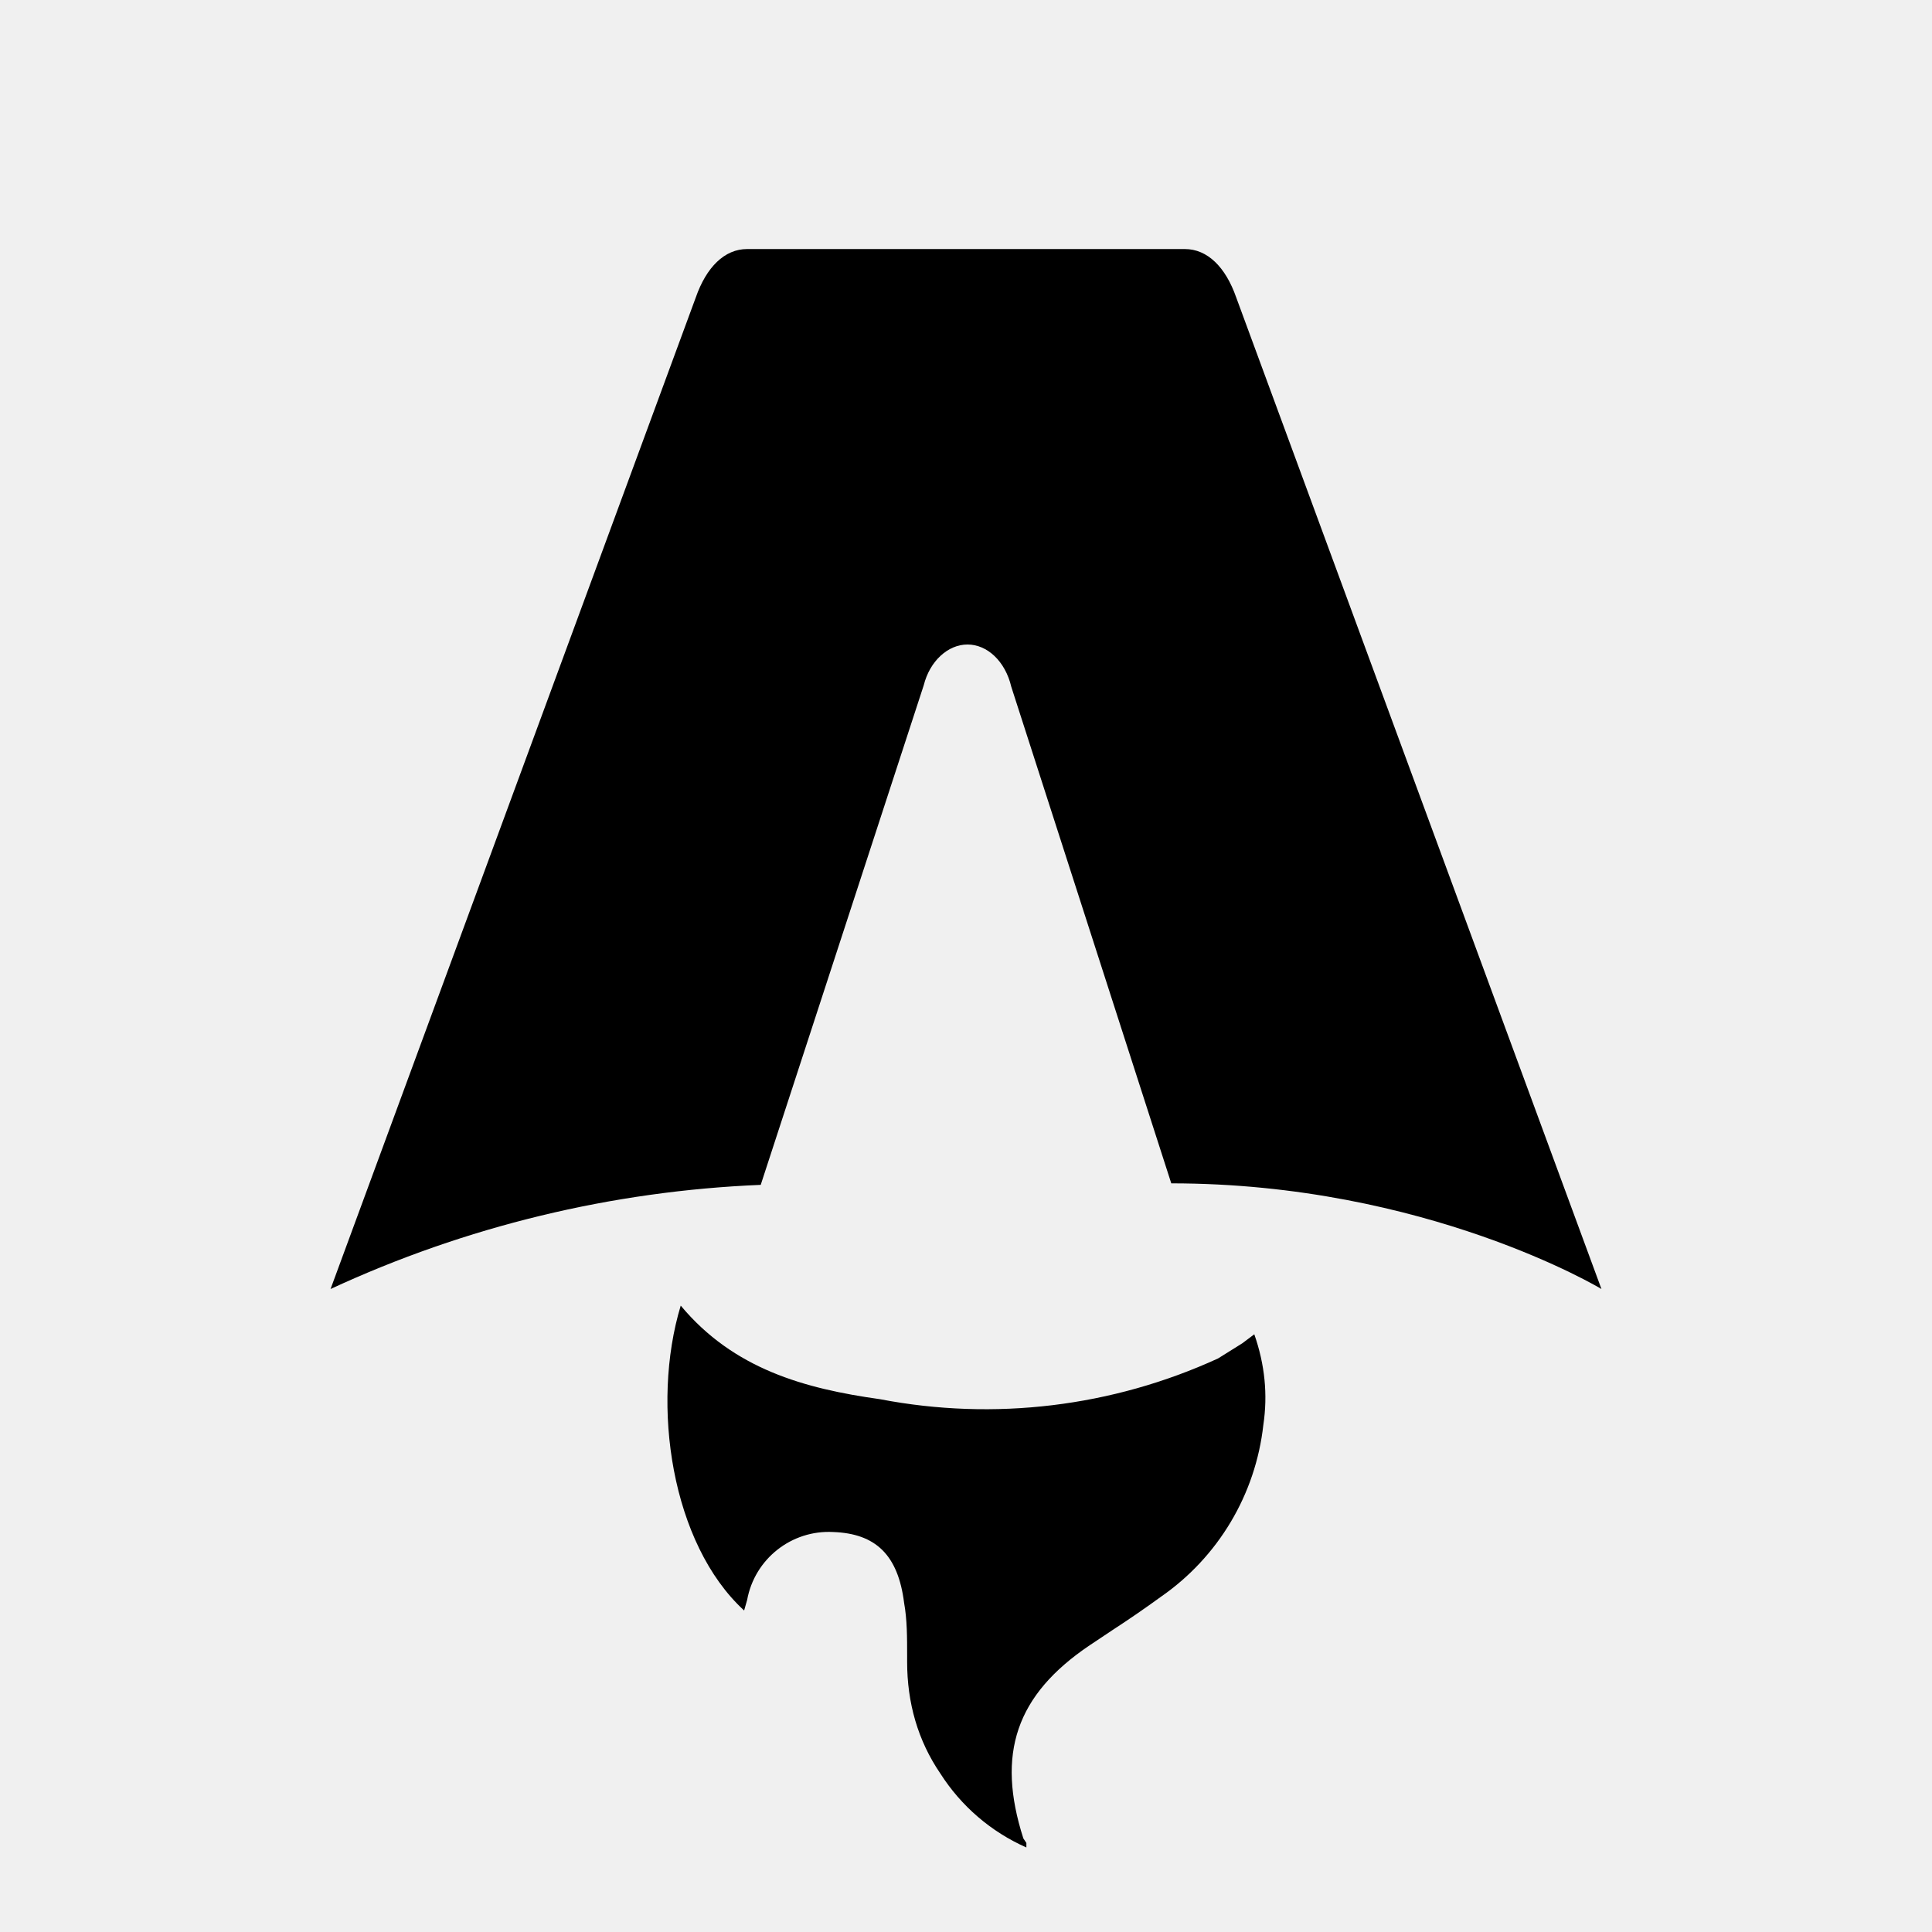
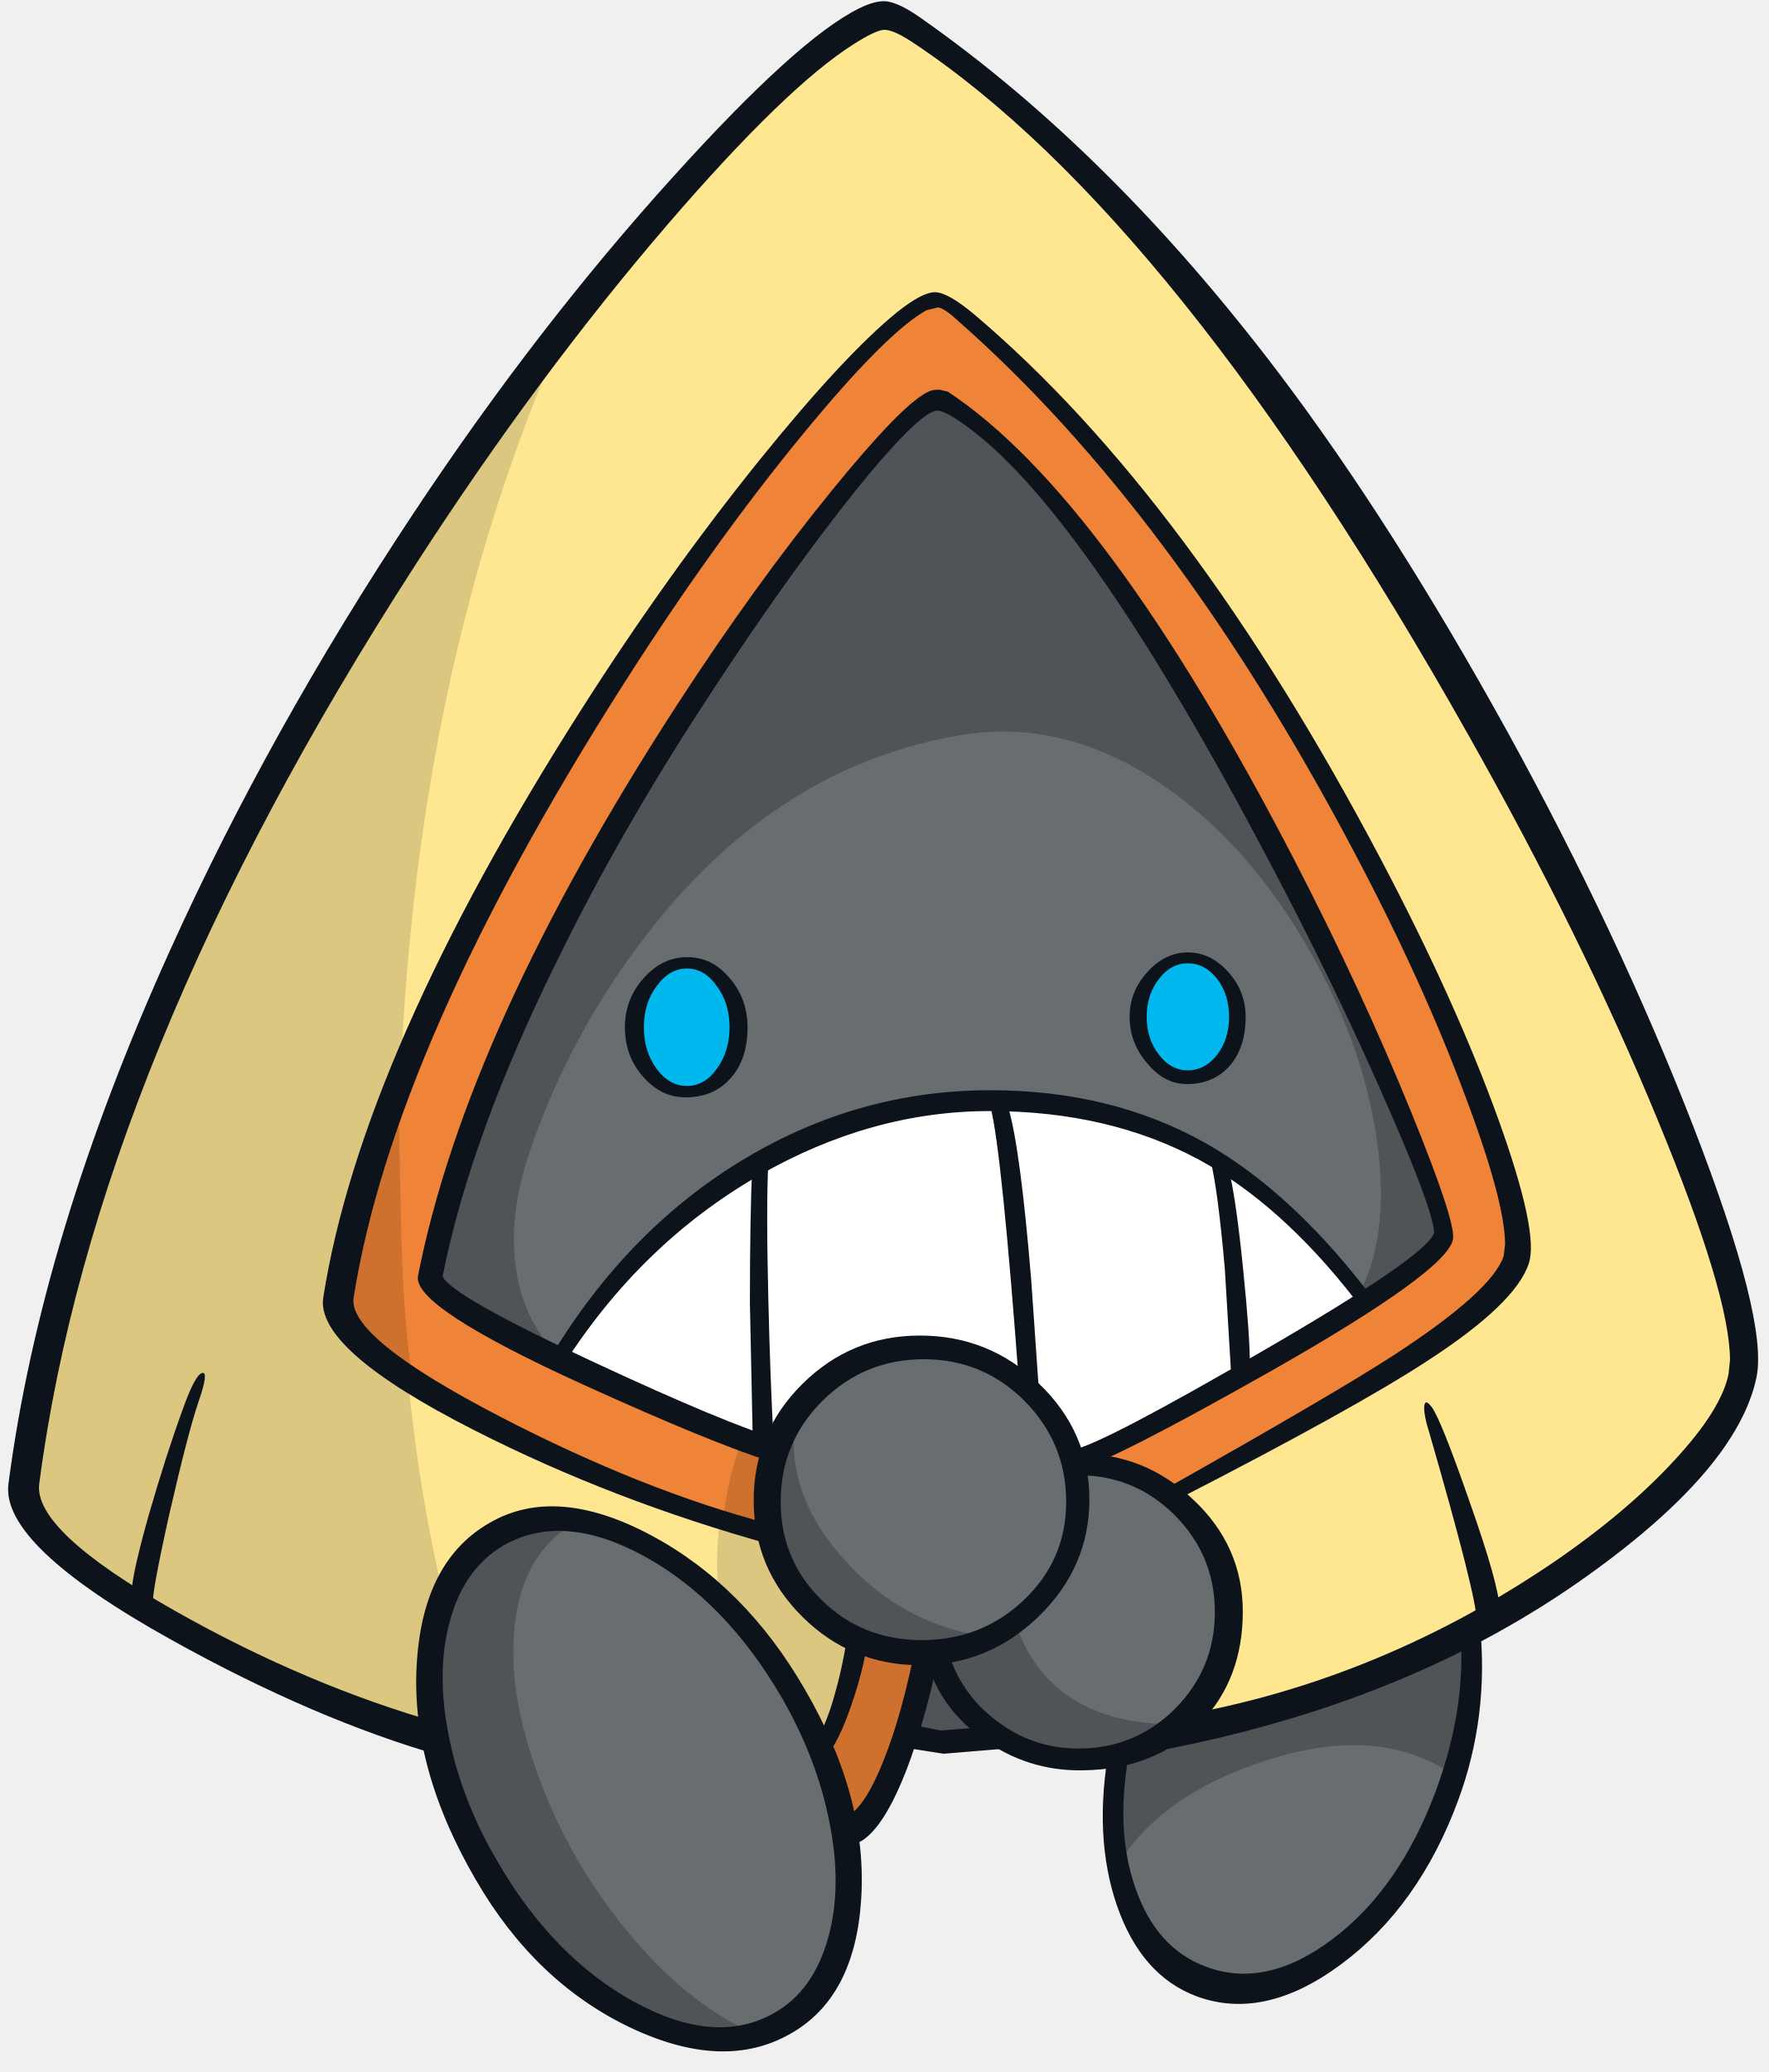
- <svg xmlns="http://www.w3.org/2000/svg" fill="none" viewBox="0 0 128 128">
-   <path d="M50.4 78.5a75.1 75.1 0 0 0-28.5 6.9l24.2-65.7c.7-2 1.9-3.2 3.4-3.2h29c1.5 0 2.7 1.2 3.4 3.2l24.2 65.7s-11.6-7-28.5-7L67 45.5c-.4-1.7-1.6-2.8-2.9-2.8-1.3 0-2.5 1.1-2.9 2.7L50.4 78.5Zm-1.1 28.2Zm-4.2-20.2c-2 6.6-.6 15.8 4.2 20.2a17.5 17.5 0 0 1 .2-.7 5.5 5.5 0 0 1 5.7-4.5c2.8.1 4.3 1.5 4.7 4.7.2 1.1.2 2.3.2 3.5v.4c0 2.7.7 5.2 2.2 7.4a13 13 0 0 0 5.7 4.9v-.3l-.2-.3c-1.8-5.6-.5-9.5 4.4-12.8l1.5-1a73 73 0 0 0 3.2-2.2 16 16 0 0 0 6.8-11.4c.3-2 .1-4-.6-6l-.8.6-1.6 1a37 37 0 0 1-22.4 2.7c-5-.7-9.7-2-13.2-6.2Z" />
-   <style>
-         path { fill: #000; }
-         @media (prefers-color-scheme: dark) {
-             path { fill: #FFF; }
-         }
-     </style>
+ <svg xmlns="http://www.w3.org/2000/svg" version="1.1" width="187px" height="219px" viewBox="-0.85 -0.1 186.7 218.75">
+   <g>
+     <path fill="#686d70" d="M119.35 177.2 Q123.4 166.25 131.0 160.25 138.65 154.25 145.35 156.7 152.05 159.2 153.95 168.7 155.85 178.2 151.8 189.15 147.75 200.15 140.15 206.15 132.5 212.15 125.8 209.65 119.1 207.2 117.2 197.65 115.3 188.15 119.35 177.2" />
+     <path fill="#515457" d="M117.05 196.95 Q115.5 187.55 119.35 177.2 123.4 166.25 131.0 160.25 138.65 154.25 145.35 156.7 151.75 159.1 153.8 167.95 155.8 176.75 152.45 187.2 144.6 181.9 132.7 185.8 121.6 189.4 117.05 196.95" />
+     <path fill="#ffe792" d="M183.05 146.4 Q182.25 150.15 177.25 155.45 172.05 160.9 164.05 166.15 144.65 178.85 122.25 182.35 L111.1 183.75 Q99.1 184.75 94.9 182.65 91.0 199.5 70.9 194.25 64.35 192.55 55.8 188.35 47.7 184.1 45.75 183.2 31.6 179.1 17.55 171.65 0.85 162.8 1.6 157.1 5.05 130.5 18.4 100.75 29.65 75.75 46.6 51.15 60.75 30.5 75.0 15.6 87.95 2.0 92.6 1.55 101.85 4.75 117.35 22.05 133.0 39.5 148.75 64.25 163.6 87.65 173.15 110.75 182.4 133.15 183.05 146.4" />
+     <path fill="#dbc77f" d="M23.6 91.15 Q37.75 62.75 58.0 36.3 43.1 70.7 41.4 113.9 39.8 155.75 51.15 185.45 L45.75 183.2 Q32.05 179.25 17.85 171.3 1.45 162.15 2.2 156.45 6.15 126.2 23.6 91.15" />
+     <path fill="#dbc77f" d="M77.2 176.75 Q72.55 165.8 77.05 151.85 104.5 154.15 112.05 165.6 117.05 173.25 112.8 183.6 L105.65 184.05 105.65 184.0 Q103.95 182.95 101.15 179.75 98.25 176.45 97.65 174.75 L96.6 175.55 94.3 183.9 92.1 189.0 90.4 192.8 Q80.8 185.25 77.2 176.75" />
+     <path fill="#515457" d="M97.65 174.75 Q98.25 176.45 101.15 179.75 103.95 182.95 105.65 184.0 L105.65 184.05 Q98.0 184.25 94.9 182.65 L94.3 183.9 96.6 175.55 97.65 174.75" />
+     <path fill="#ef8337" d="M98.65 31.6 Q122.0 49.2 143.2 89.3 151.2 104.5 155.95 117.55 160.4 129.85 159.4 132.85 157.85 137.55 143.0 146.3 126.65 155.15 123.0 157.5 L80.05 161.55 Q66.5 157.95 51.2 150.35 33.9 141.7 34.6 137.0 39.25 107.7 67.3 66.4 77.95 50.7 87.45 40.25 96.7 30.15 98.65 31.6" />
+     <path fill="#ce712e" d="M75.5 160.2 Q76.05 154.9 78.25 150.1 87.0 153.95 95.35 160.1 L80.05 161.55 75.5 160.2" />
+     <path fill="#ce712e" d="M41.2 116.65 L41.5 130.85 Q41.75 139.15 42.55 144.9 L36.8 141.05 Q34.4 139.2 34.6 137.8 35.25 133.6 37.3 127.45 L41.2 116.65" />
+     <path fill="#686d70" d="M98.65 42.15 Q125.2 59.65 151.05 130.25 150.6 132.95 132.95 143.35 116.15 153.2 112.85 153.9 L80.8 153.15 Q74.65 151.35 60.25 144.4 44.35 136.75 44.75 134.6 50.0 107.85 73.45 72.25 82.1 59.15 89.95 49.95 97.3 41.3 98.65 42.15" />
+     <path fill="#515457" d="M121.25 82.35 Q111.2 75.75 100.65 77.5 81.5 80.65 67.85 98.0 59.45 108.65 55.05 121.45 52.75 128.25 53.6 133.9 54.45 139.7 58.65 143.65 44.35 136.55 44.75 134.6 50.0 107.85 73.45 72.25 82.1 59.15 89.95 49.95 97.3 41.3 98.65 42.15 125.2 59.65 151.65 130.3 151.5 131.3 148.9 133.2 L141.85 137.8 Q146.1 131.3 144.5 120.2 142.95 109.55 136.75 99.15 130.25 88.25 121.25 82.35" />
+     <path fill="#ffffff" d="M79.4 122.95 Q91.1 116.4 103.7 116.4 117.25 116.4 127.55 122.35 135.85 127.2 142.65 136.4 143.7 138.35 128.15 146.5 120.4 150.6 112.4 154.25 L80.0 153.3 57.85 143.7 Q66.45 130.15 79.4 122.95" />
+     <path fill="#ce712e" d="M86.2 184.8 L89.85 172.85 96.8 173.55 Q95.6 179.7 94.0 184.4 90.8 193.75 87.35 192.85 L86.2 184.8" />
+     <path fill="#00b8ee" d="M76.95 108.35 Q76.95 111.25 75.4 113.3 73.85 115.35 71.65 115.35 69.45 115.35 67.85 113.3 66.3 111.25 66.3 108.35 66.3 105.45 67.85 103.45 69.45 101.4 71.65 101.4 73.85 101.4 75.4 103.45 76.95 105.45 76.95 108.35" />
+     <path fill="#00b8ee" d="M129.65 107.25 Q129.65 109.85 128.15 111.75 126.65 113.6 124.55 113.6 122.4 113.6 120.9 111.75 119.4 109.9 119.4 107.25 119.4 104.6 120.9 102.7 122.4 100.85 124.55 100.85 126.65 100.85 128.15 102.7 129.65 104.6 129.65 107.25" />
+     <path fill="#686d70" d="M113.0 154.6 Q119.4 154.6 123.95 159.15 128.5 163.7 128.5 170.1 128.5 176.5 123.95 181.05 119.4 185.55 113.0 185.55 106.6 185.55 102.05 181.05 97.55 176.5 97.55 170.1 97.55 163.7 102.05 159.15 106.6 154.6 113.0 154.6" />
+     <path fill="#515457" d="M113.0 185.55 Q106.6 185.55 102.05 181.05 97.55 176.5 97.55 170.1 97.55 166.65 98.95 163.65 100.9 159.5 105.1 157.45 103.2 181.75 122.95 181.95 118.65 185.55 113.0 185.55" />
+     <path fill="#686d70" d="M108.05 147.0 Q112.75 151.75 112.75 158.45 112.75 165.15 108.05 169.85 103.35 174.55 96.65 174.55 89.95 174.55 85.2 169.85 80.5 165.15 80.5 158.45 80.5 151.75 85.2 147.0 89.95 142.3 96.65 142.3 103.35 142.3 108.05 147.0" />
+     <path fill="#515457" d="M83.0 150.25 Q82.2 157.95 88.4 164.7 94.55 171.5 103.55 172.75 100.2 174.35 96.65 174.35 90.05 174.35 85.4 169.7 80.7 165.0 80.7 158.45 80.7 154.05 83.0 150.25" />
+     <path fill="#686d70" d="M67.4 163.15 Q76.4 167.95 82.55 178.55 88.7 189.15 88.4 199.35 88.05 209.5 81.45 213.3 74.85 217.15 65.85 212.3 56.8 207.5 50.65 196.9 44.5 186.3 44.85 176.1 45.15 165.95 51.75 162.15 58.4 158.35 67.4 163.15" />
+     <path fill="#515457" d="M59.8 160.65 Q54.25 163.9 53.45 171.6 52.7 178.7 56.05 187.65 59.3 196.4 65.2 203.6 71.45 211.3 78.55 214.5 71.95 216.25 64.1 211.35 56.1 206.35 50.65 196.9 44.5 186.3 44.85 176.1 45.15 165.95 51.75 162.15 55.25 160.1 59.8 160.65" />
+     <path fill="#0d131a" d="M116.25 184.4 L118.5 184.15 Q116.75 192.75 119.0 199.2 121.2 205.6 126.5 207.55 132.85 209.9 139.85 204.6 146.95 199.25 150.8 188.8 153.9 180.3 153.35 172.5 154.35 171.7 155.4 171.5 156.35 181.15 153.1 189.95 148.95 201.2 140.7 207.3 132.6 213.3 125.45 210.65 119.6 208.45 117.05 201.05 114.55 193.75 116.25 184.4" />
+     <path fill="#0d131a" d="M177.9 118.75 Q185.85 139.25 184.6 145.3 182.6 154.9 166.9 166.15 147.85 179.85 120.8 184.85 L122.1 181.3 Q143.9 177.85 163.0 164.95 170.85 159.6 175.95 154.05 180.9 148.7 181.65 144.95 L181.8 143.5 Q181.8 136.6 174.15 118.1 166.2 98.8 154.2 77.55 123.4 22.85 95.45 4.35 93.4 3.0 92.45 3.05 91.55 3.1 89.2 4.6 82.1 9.1 69.65 23.55 55.85 39.6 43.0 59.5 9.05 112.05 3.25 156.55 2.6 161.5 17.65 170.0 31.55 177.85 45.65 181.85 L45.8 185.3 Q32.35 181.45 17.25 173.05 -0.85 163.0 0.0 156.55 3.4 130.4 17.1 100.15 27.55 77.05 42.7 54.2 55.75 34.5 70.25 18.5 83.35 4.0 89.8 0.8 91.6 -0.1 92.8 0.05 94.15 0.25 96.35 1.8 116.4 15.85 134.2 39.35 146.15 55.15 158.35 77.25 170.0 98.45 177.9 118.75" />
+     <path fill="#0d131a" d="M93.85 32.85 Q96.55 30.7 97.9 30.75 99.25 30.8 102.0 33.1 124.75 52.35 145.0 90.75 152.85 105.65 157.35 118.1 161.65 130.05 160.55 133.3 159.15 137.55 149.8 143.6 142.15 148.6 123.45 158.2 L122.6 156.85 Q139.9 147.1 146.25 143.0 156.7 136.2 157.9 132.5 L158.05 131.3 Q158.05 126.75 153.8 115.5 149.25 103.3 141.95 89.55 123.0 53.75 100.2 33.7 98.9 32.5 98.2 32.35 L96.95 32.65 Q92.7 35.0 83.8 45.85 74.4 57.3 65.0 72.05 40.7 110.15 36.45 136.9 35.8 141.1 51.9 149.45 66.95 157.25 80.25 160.75 L80.65 163.0 Q63.85 158.35 49.2 150.9 32.35 142.35 33.25 136.85 37.3 111.2 60.5 74.8 69.55 60.6 79.25 48.55 88.25 37.4 93.85 32.85" />
+     <path fill="#0d131a" d="M97.05 41.3 Q97.6 41.0 98.35 41.05 L99.2 41.25 Q115.9 52.25 135.85 90.8 142.9 104.45 148.15 117.35 152.85 128.9 152.55 130.7 152.05 134.0 133.5 144.55 116.35 154.25 113.1 154.95 L112.65 152.9 Q115.85 152.15 132.5 142.5 149.85 132.45 150.55 130.05 150.5 127.7 145.5 116.35 140.25 104.3 133.2 90.95 114.2 54.9 101.85 45.4 99.05 43.25 98.05 43.25 97.15 43.3 95.0 45.4 91.5 48.85 85.85 56.35 79.85 64.3 73.25 74.5 64.55 87.85 58.1 101.0 48.8 119.75 45.85 134.65 46.75 136.7 61.8 143.7 75.75 150.2 81.75 152.0 L80.5 154.2 Q74.4 152.3 60.85 146.15 42.6 137.85 43.25 134.6 48.35 108.65 70.55 74.4 78.8 61.7 86.9 51.75 94.3 42.65 97.05 41.3" />
+     <path fill="#0d131a" d="M105.95 184.45 L98.75 185.05 93.95 184.3 Q94.55 183.1 94.75 181.85 L98.45 182.6 104.05 182.15 105.95 184.45" />
+     <path fill="#0d131a" d="M57.2 143.25 Q65.4 129.6 77.8 122.2 89.85 115.0 103.7 115.0 116.5 115.0 126.45 120.6 135.25 125.6 143.3 135.95 L142.05 136.9 Q134.35 127.05 125.75 122.35 116.2 117.2 103.65 117.2 91.1 117.2 79.25 124.0 66.75 131.2 58.55 144.1 L57.2 143.25" />
+     <path fill="#0d131a" d="M103.7 116.75 L105.6 116.9 Q106.85 121.1 108.0 134.95 L108.9 147.9 106.8 147.1 Q104.9 121.25 103.7 116.75" />
+     <path fill="#0d131a" d="M126.95 122.45 L128.9 123.5 Q129.65 126.55 130.4 134.05 131.1 140.9 131.1 144.05 L129.1 144.65 128.45 133.8 Q127.7 125.4 126.95 122.45" />
+     <path fill="#0d131a" d="M78.3 137.5 Q78.3 128.2 78.55 122.9 L80.25 122.45 Q80.0 127.3 80.25 137.25 80.45 145.7 80.8 151.95 L78.6 151.9 78.3 137.5" />
+     <path fill="#0d131a" d="M95.75 173.9 L98.4 173.95 Q97.1 180.35 95.3 185.5 92.75 192.6 90.1 194.25 L88.95 194.8 87.75 194.75 87.6 191.8 88.75 191.55 Q90.55 190.45 92.4 185.8 94.3 181.1 95.75 173.9" />
+     <path fill="#0d131a" d="M84.9 184.1 Q86.25 182.55 87.35 178.45 88.2 175.4 88.65 172.1 L90.7 173.3 Q90.25 176.3 89.1 179.65 87.75 183.75 86.15 185.65 L84.9 184.1" />
+     <path fill="#0d131a" d="M20.45 144.85 Q21.2 144.65 20.05 147.95 18.95 151.2 17.0 159.7 15.1 168.2 15.25 169.3 L13.05 168.45 Q12.75 167.2 14.8 159.9 16.65 153.5 18.4 148.7 19.7 145.05 20.45 144.85" />
+     <path fill="#0d131a" d="M150.0 151.0 Q149.5 149.45 149.5 148.5 149.55 147.45 150.3 148.45 151.25 149.7 154.25 158.3 157.45 167.35 157.45 169.7 L155.05 171.0 Q155.05 168.45 150.0 151.0" />
+     <path fill="#0d131a" d="M76.15 108.35 Q76.15 105.8 74.8 104.0 73.5 102.15 71.65 102.15 69.8 102.15 68.45 104.0 67.1 105.8 67.1 108.35 67.1 110.9 68.45 112.75 69.8 114.55 71.65 114.55 73.5 114.55 74.8 112.75 76.15 110.9 76.15 108.35 M71.7 100.95 Q74.3 100.95 76.15 103.15 78.05 105.35 78.05 108.35 78.05 111.85 76.15 113.85 74.4 115.75 71.5 115.75 68.9 115.75 67.0 113.55 65.1 111.4 65.1 108.35 65.1 105.35 67.1 103.15 69.05 100.95 71.7 100.95" />
+     <path fill="#0d131a" d="M127.65 111.25 Q128.9 109.6 128.9 107.25 128.9 104.9 127.65 103.25 126.35 101.6 124.55 101.6 122.75 101.6 121.5 103.25 120.2 104.9 120.2 107.25 120.2 109.6 121.5 111.25 122.75 112.9 124.55 112.9 126.35 112.9 127.65 111.25 M124.55 100.45 Q126.95 100.45 128.8 102.5 130.65 104.55 130.65 107.25 130.65 110.55 128.9 112.5 127.2 114.35 124.45 114.35 122.05 114.35 120.25 112.15 118.4 110.0 118.4 107.25 118.4 104.55 120.3 102.5 122.15 100.45 124.55 100.45" />
+     <path fill="#0d131a" d="M113.45 186.8 Q107.55 186.9 102.8 183.4 97.95 179.85 96.8 174.45 L99.15 174.0 Q100.45 178.6 104.25 181.5 108.1 184.5 113.0 184.5 118.95 184.5 123.2 180.3 127.4 176.05 127.4 170.1 127.4 164.15 123.2 159.9 118.95 155.65 113.0 155.65 L111.8 155.75 111.5 153.4 113.0 153.35 Q120.05 153.35 125.15 158.25 130.35 163.15 130.35 170.05 130.35 177.15 125.9 181.8 121.2 186.7 113.45 186.8" />
+     <path fill="#0d131a" d="M107.3 147.8 Q102.9 143.4 96.65 143.4 90.4 143.4 85.95 147.8 81.55 152.2 81.55 158.45 81.55 164.6 85.9 168.85 90.2 173.05 96.45 173.05 102.75 173.05 107.2 168.85 111.7 164.6 111.7 158.45 111.7 152.25 107.3 147.8 M83.85 146.0 Q89.0 140.9 96.25 140.9 103.55 140.9 108.8 145.95 114.15 151.05 114.15 158.2 114.15 165.35 108.8 170.55 103.5 175.7 96.25 175.7 89.0 175.7 83.85 170.6 78.7 165.5 78.7 158.3 78.7 151.1 83.85 146.0" />
+     <path fill="#0d131a" d="M67.15 164.2 Q58.55 159.5 52.3 163.05 48.1 165.5 46.6 171.1 45.15 176.45 46.5 183.15 47.8 189.85 51.6 196.35 57.5 206.55 66.1 211.25 74.7 215.95 80.9 212.4 85.05 210.05 86.6 204.35 88.05 199.0 86.7 192.3 85.4 185.6 81.65 179.1 75.7 168.9 67.15 164.2 M50.85 160.65 Q57.8 156.65 67.8 161.95 77.75 167.25 84.1 178.25 90.75 189.65 90.05 200.4 89.4 210.75 82.6 214.6 75.55 218.65 65.65 213.95 55.6 209.15 49.35 198.35 42.3 186.25 43.15 175.1 43.9 164.6 50.85 160.65" />
+   </g>
</svg>
